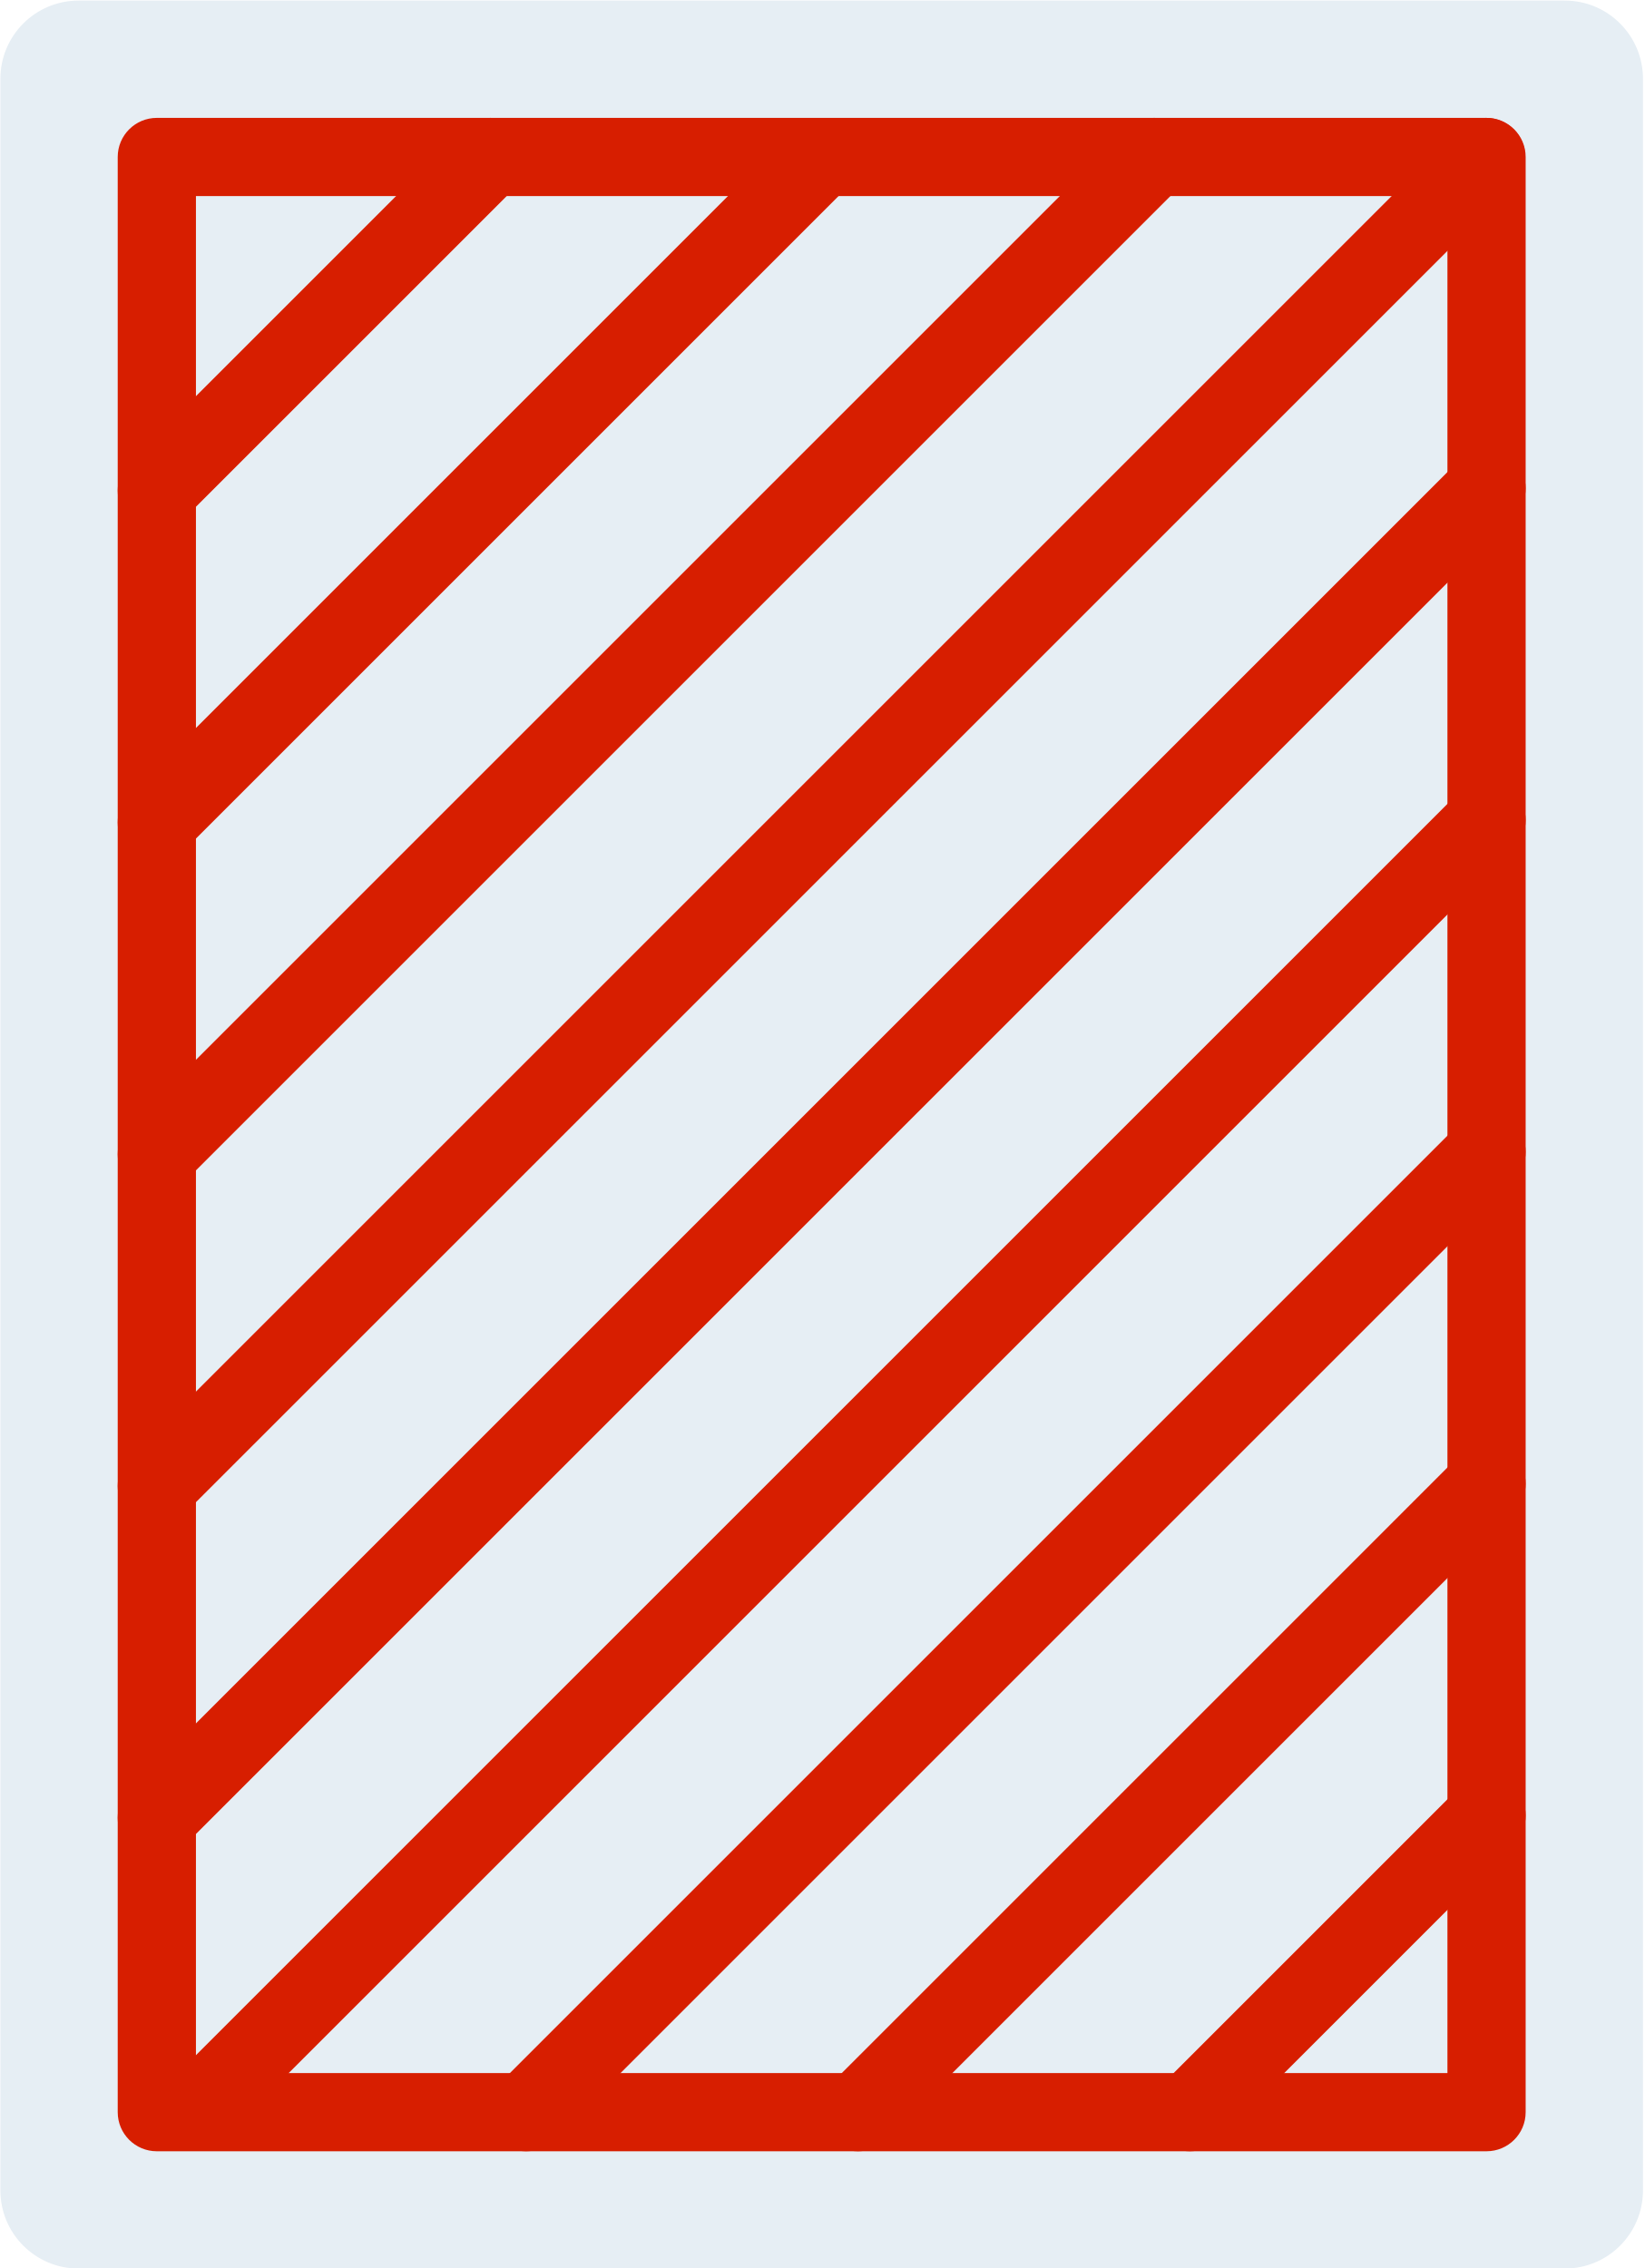
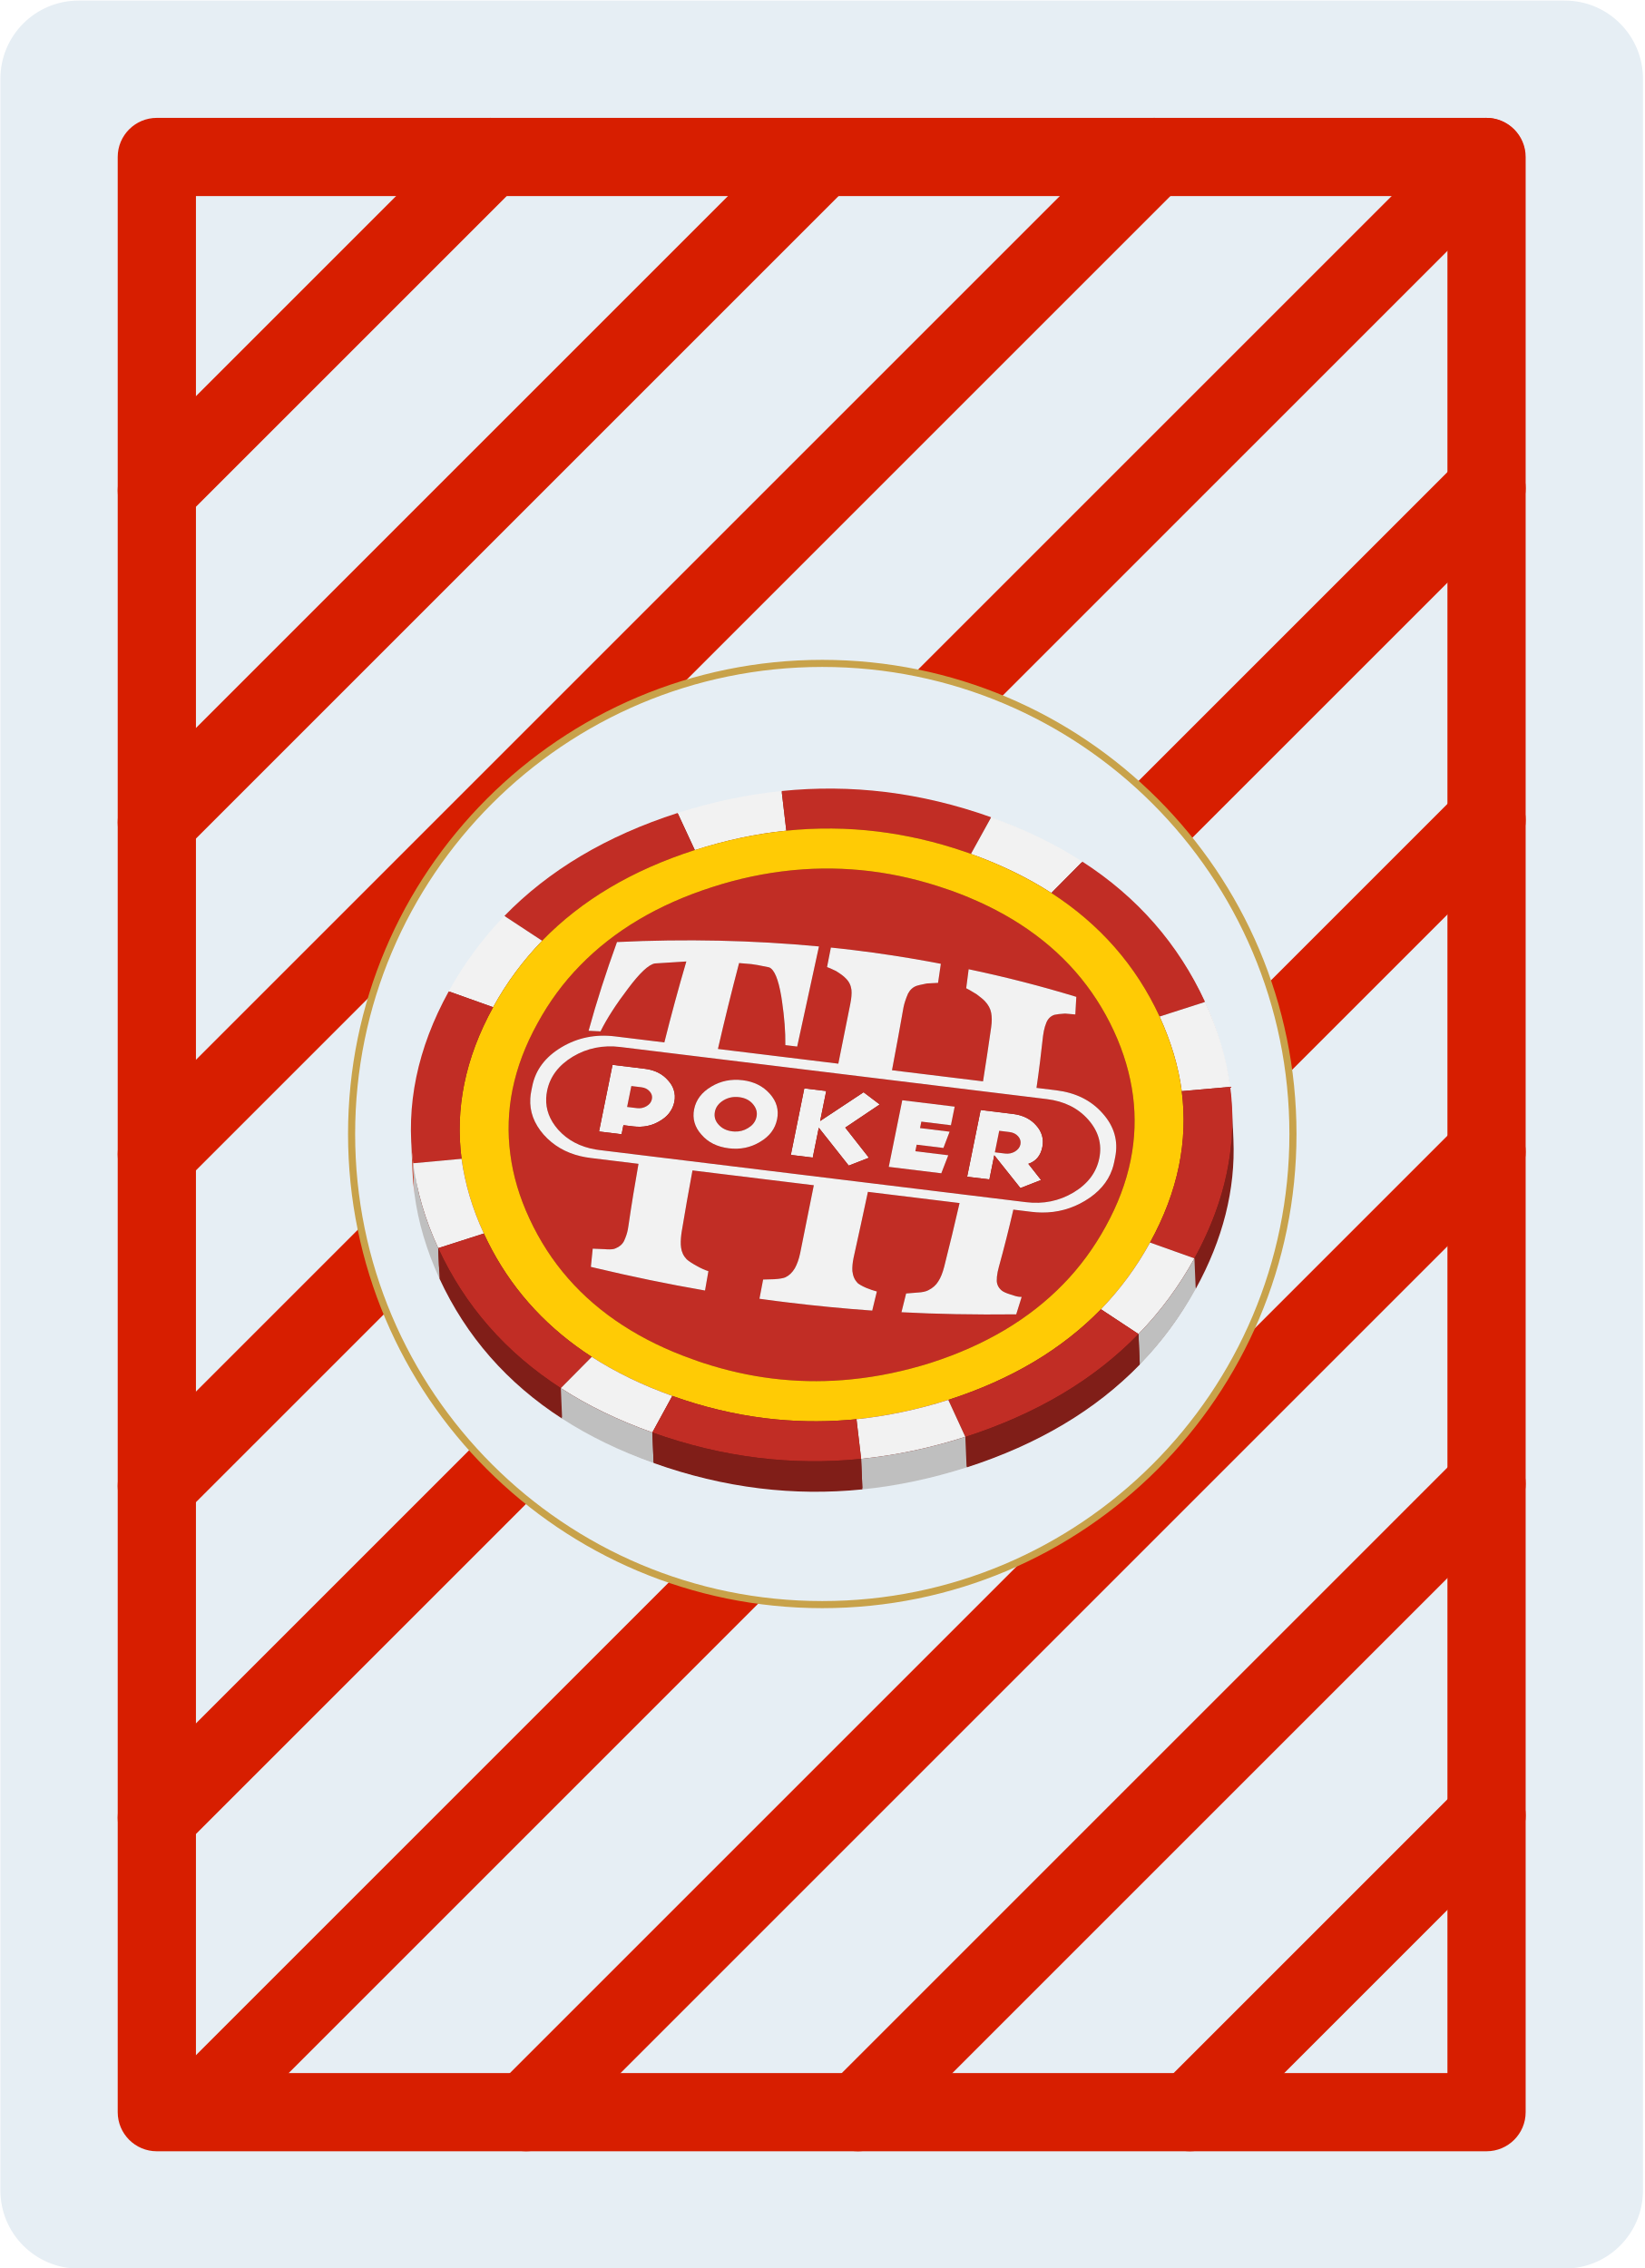
<svg xmlns="http://www.w3.org/2000/svg" width="580" height="800" fill="none" viewBox="0 0 580 800">
  <path fill="#e6eef4" d="M551.862.203H27.724C12.484.203.138 12.548.138 27.79v744.828c0 15.241 12.346 27.586 27.586 27.586h524.138c15.24 0 27.586-12.345 27.586-27.586V27.79c0-15.24-12.344-27.586-27.586-27.586" />
  <path fill="#d71e00" d="M524.276 758.823c7.617 0 13.793-6.175 13.793-13.793V55.375c0-7.617-6.175-13.794-13.793-13.794H55.31c-7.617 0-13.794 6.175-13.794 13.794v689.656c0 7.617 6.175 13.794 13.794 13.794h468.966ZM69.104 745.031V55.375L55.31 69.17h468.966l-13.794-13.794v689.656l13.794-13.794H55.31Z" />
  <path fill="#d71e00" d="M45.56 163.291c-5.386 5.385-5.386 14.12 0 19.506s14.12 5.386 19.506 0L182.735 65.128c5.386-5.386 5.386-14.12 0-19.506s-14.12-5.386-19.506 0zm254.206-98.155c5.386-5.386 5.386-14.12 0-19.506s-14.12-5.386-19.506 0L45.557 280.333c-5.386 5.386-5.386 14.12 0 19.506s14.12 5.386 19.506 0zm117.048-.01c5.386-5.386 5.386-14.12 0-19.506s-14.12-5.386-19.506 0L45.557 397.373c-5.386 5.386-5.386 14.12 0 19.506s14.12 5.386 19.506 0zm117.035.004c5.386-5.386 5.386-14.12 0-19.507-5.386-5.386-14.121-5.386-19.507 0L45.557 514.41c-5.386 5.386-5.386 14.121 0 19.506 5.386 5.386 14.12 5.386 19.506 0zm.179 116.857c5.386-5.386 5.386-14.12 0-19.506-5.385-5.386-14.12-5.386-19.506 0L45.557 631.447c-5.386 5.386-5.386 14.12 0 19.506s14.12 5.386 19.506 0zm.007 117.035c5.386-5.386 5.386-14.12 0-19.507-5.386-5.385-14.12-5.385-19.506 0L69.163 724.88c-5.386 5.385-5.386 14.12 0 19.506s14.12 5.386 19.506 0zm-358.23 436.254c-5.386 5.386-5.386 14.121 0 19.507s14.12 5.386 19.506 0l338.718-338.717c5.385-5.386 5.385-14.12 0-19.507-5.386-5.386-14.121-5.386-19.507 0zm117.035.004c-5.386 5.386-5.386 14.12 0 19.506s14.12 5.386 19.506 0l221.683-221.683c5.386-5.386 5.386-14.12 0-19.506s-14.12-5.386-19.506 0zm241.195-85.144c5.386-5.386 5.386-14.12 0-19.506s-14.12-5.386-19.506 0L409.88 735.278c-5.386 5.386-5.386 14.12 0 19.506s14.121 5.386 19.507 0z" />
+   <circle cx="290" cy="400" r="166" fill="#e6eef4" />
+   <circle cx="290" cy="400" r="166" fill="none" stroke="#c8a24a" stroke-width="2.5" />
+   <svg x="140" y="250" width="300" height="300" viewBox="0 0 800 800">
+     <path fill="#801E18" d="M536.133,712.925c66.804-21.577,129.325-57.317,175.53-110.908c56.564-65.608,77.015-140.425,73.442-225.409  c-1.214-31.591-10.896-69.142-25.374-100.533l-0.08-0.1c-39.174-84.88-113.951-142.139-200.696-173.14l-0.08-0.093  c-95.3-33.99-197.881-34.774-294.124-3.978c-66.552,21.421-120.761,53.629-162.542,96.632  c-54.12,55.665-90.71,134.26-87.516,210.332c4.857,115.098,55.876,212.366,157.272,271.003  c109.877,63.543,243.836,74.77,363.972,36.169L536.133,712.925z" />
+     <g>
+       <g>
+         <path fill="#F2F2F2" d="M361.804,77.386l4.374,37.294c-28.484,2.912-57.11,9.042-85.96,18.295l-16.275-34.932    C296.793,87.531,329.41,80.649,361.804,77.386z" />
+       </g>
+       <g>
+         <path fill="#C12D25" d="M459.426,78.306c33.229,4.061,66.335,11.965,99.301,23.724l-18.914,34.531    c-2.347-0.905-4.612-1.696-6.88-2.467c-26.667-9.066-53.477-15.25-80.428-18.563c-28.98-3.521-57.574-3.779-86.327-0.851    l-4.374-37.294C394.469,74.041,427.006,74.344,459.426,78.306z" />
+       </g>
+       <g>
+         <path fill="#F2F2F2" d="M558.808,102.122c31.755,11.348,60.38,25.22,85.85,41.693l-29.21,29.457    c-22.344-14.434-47.56-26.641-75.635-36.711L558.808,102.122z" />
+       </g>
+       <g>
+         <path fill="#C12D25" d="M263.942,98.043l16.071,34.907c-58.905,18.942-106.682,47.295-143.484,85.279l-35.494-23.337    C142.911,151.792,197.24,119.513,263.942,98.043z" />
+       </g>
+       <g>
+         <path fill="#F2F2F2" d="M101.035,194.892l35.502,23.345c-18.023,18.627-33.441,39.395-46.103,62.494l-41.752-14.893    C63.197,239.561,80.623,215.887,101.035,194.892z" />
+       </g>
+       <g>
+         <path fill="#C12D25" d="M644.657,143.815c51.835,33.466,90.217,77.493,115.297,131.835l-42.726,13.869    c-22.213-48.025-56.123-86.688-101.781-116.248L644.657,143.815z" />
+       </g>
+       <g>
+         <path fill="#C12D25" d="M692.234,364.056c2.606,20.29,1.869,40.534-2.232,60.721c-4.235,20.826-12.051,41.589-23.474,62.272    c-11.056,20.144-24.304,38.191-39.994,54.279c-31.902,32.78-73.257,57.354-124.08,73.797    c-25.044,7.894-49.954,13.147-74.699,15.599c-0.723,0.075-1.448,0.146-2.17,0.217c-1.4,0.135-2.796,0.262-4.191,0.377    c-23.983,1.882-45.865,1.416-67.635-1.229c-22.255-2.746-43.769-7.565-65.154-14.532c-1.68-0.55-3.185-1.05-4.694-1.565    c-1.952-0.666-3.907-1.349-5.858-2.052c-24.413-8.711-46.306-19.354-65.593-31.914c-39.408-25.479-68.617-58.921-87.736-100.258    c-9.525-20.334-15.535-40.568-18.114-60.804c-2.695-20.34-2.004-40.609,2.08-60.825c4.214-20.859,12.037-41.664,23.479-62.432    c11.037-20.063,24.287-38.11,39.959-54.119c31.902-32.78,73.273-57.435,124.179-73.784c24.883-8.081,49.68-13.266,74.439-15.797    c1.047-0.106,2.096-0.208,3.144-0.306c23.62-2.188,47.151-1.864,70.604,0.982c24.99,3.077,49.317,8.811,73.562,17.281    c0.891,0.31,1.781,0.624,2.672,0.943c24.314,8.699,46.125,19.25,65.52,31.822c39.487,25.573,68.886,59.039,87.995,100.456    C683.67,323.509,689.564,343.813,692.234,364.056z M674.546,426.452l0.918-4.534c3.082-15.225-0.801-28.978-11.755-41.265    c-10.833-12.361-25.45-19.54-43.895-21.794l-18.337-2.24c2.394-16.31,4.368-32.582,6.132-48.798    c0.215-1.682,0.477-3.256,0.774-4.717c0.6-2.926,1.343-5.398,2.163-7.411c1.789-4.217,4.301-6.651,7.771-7.803    c2.12-0.487,5.443-0.911,10.044-1.178l9.624,0.84l0.936-16.563c-33.125-10.103-66.937-18.799-101.254-25.979l-2.313,17.888    c1.304,0.578,4.29,2.265,8.896,4.985c4.407,3.28,7.114,5.454,8.744,7.216c3.156,3.372,5.146,7.014,5.857,10.999    c0.682,3.653,0.764,8.227-0.042,13.692c-2.407,16.884-4.915,33.755-7.631,50.683l-85.604-10.46    c4.494-23.688,7.955-42.765,10.491-57.309c0.108-0.688,0.232-1.377,0.376-2.073c0.773-3.755,2.058-7.642,3.745-11.777    c2.408-4.589,5.144-7.064,8.748-8.304c1.179-0.448,3.806-0.986,7.94-1.833c0.508-0.104,1.038-0.213,1.592-0.328l10.425-0.548    l2.623-17.939c-1.322-0.255-2.646-0.507-3.97-0.759c-1.345-0.254-2.689-0.507-4.038-0.756c-1.728-0.323-3.455-0.638-5.187-0.952    c-22.304-4.043-44.806-7.469-67.459-10.25c-4.354-0.532-7.894-0.948-11.44-1.347c-3.967-0.447-7.644-0.844-11.324-1.224    l-3.812,18.288c2.079,0.722,4.891,1.971,8.638,3.788c4.223,2.593,7.298,4.881,9.201,6.935c3.04,2.949,4.756,6.475,5.319,10.696    c0.381,3.608-0.051,8.209-1.165,13.711l-11.189,55.812l-113.216-13.833c6.182-27.043,12.839-53.953,19.896-80.806l6.554,0.554    c1.604,0.074,3.317,0.222,5.143,0.444c1.824,0.223,3.762,0.521,5.811,0.894l10.682,2.135c4.883,1.844,8.7,10.937,11.463,27.211    c0.25,1.571,0.489,3.129,0.718,4.675c2.196,14.934,3.294,28.654,3.123,41.27l11.14,1.361l20.484-94.177    c-62.278-5.869-125.671-7.221-189.964-4.121c-10.307,28.443-19.275,56.311-26.698,83.454l11.214,0.542    c6.124-12.284,14.79-25.662,25.942-40.319c10.94-14.594,19.323-22.532,25.188-23.555l29.582-1.867    c-7.468,25.39-14.318,50.782-20.671,76.146l-46.252-5.651c-18.442-2.253-35.28,1.082-50.578,10.251    c-15.184,9.093-24.313,21.257-27.395,36.481l-0.918,4.533c-0.479,2.366-0.788,4.697-0.926,6.992    c-0.751,12.394,3.452,23.758,12.6,34.188c8.986,10.08,20.475,16.841,34.494,20.19c3.069,0.733,6.263,1.304,9.576,1.708    l45.07,5.508c-3.38,19.168-6.556,38.362-9.341,57.605c-0.18,1.446-0.404,2.852-0.675,4.211c-0.696,3.472-1.699,6.65-3.008,9.528    c-2.141,4.361-4.827,6.661-8.415,8.099c-1.568,0.879-4.364,1.181-8.205,0.974c-0.629-0.033-1.284-0.079-1.969-0.142l-11.424-0.482    l-1.749,17.133c1.115,0.27,2.232,0.537,3.351,0.804c34.628,8.256,69.205,15.424,104.015,21.441l3.184-18.198    c-3.141-0.967-6.756-2.566-10.93-4.905c-4.642-2.555-7.667-4.589-9.213-5.938c-3.378-3.541-5.049-7.223-5.571-11.389    c-0.491-3.487-0.36-7.554,0.207-12.163c0.104-0.854,0.224-1.727,0.355-2.615c3.195-19.282,6.582-38.533,10.175-57.758    l114.104,13.942l-12.818,63.819c-1.164,5.751-2.938,10.515-5.012,14.243c-2.44,4.1-5.448,6.967-9.018,8.606    c-1.864,0.766-5.336,1.423-10.354,1.723l-10.466,0.296l-3.462,18.086c1.09,0.15,2.176,0.3,3.266,0.449    c0.836,0.113,1.675,0.228,2.514,0.34c4.573,0.614,7.563,1.008,10.558,1.393c3.275,0.42,6.556,0.831,9.837,1.232    c26.505,3.238,53.163,5.826,79.906,7.724l4.347-17.976c-2.97-0.78-6.291-1.852-9.931-3.371c-3.81-1.63-6.519-3.201-8.171-4.568    c-2.821-3.003-4.357-6.426-4.864-10.387c-0.267-4.475,0.107-8.531,0.98-12.899c0.096-0.483,0.198-0.97,0.307-1.461    c4.67-21.088,9.086-41.378,13.264-61.032l86.191,10.532c-4.487,19.696-9.341,39.68-14.458,59.966    c-1.449,5.634-3.287,10.219-5.48,13.604c-2.158,3.643-5.346,6.404-9.615,8.534c-2.249,1.137-5.639,1.888-10.028,2.098    l-10.678,0.854l-4.379,17.637c32.688,1.753,68.732,2.422,107.929,1.984l5.137-16.385c-0.721,0.028-1.507-0.01-2.355-0.113    c-2.159-0.264-4.721-0.951-7.617-2.017c-4.37-1.358-6.987-2.465-8.734-3.809c-3.026-2.528-4.539-5.53-4.735-9.04    c-0.069-2.406,0.188-5.242,0.83-8.475c0.29-1.47,0.661-3.019,1.116-4.65c4.957-17.981,9.518-36.014,13.662-54.006l16.959,2.072    c3.316,0.404,6.575,0.623,9.782,0.656c14.641,0.153,28.171-3.551,40.62-11.012c12.908-7.736,21.411-17.549,25.596-29.522    C673.44,431.11,674.067,428.818,674.546,426.452" />
+       </g>
+       <g>
+         <path fill="#C12D25" d="M229.714,356.004c3.346,0.409,5.927,1.635,7.902,3.871c1.993,2.147,2.699,4.639,2.157,7.313    c-0.573,2.835-2.213,4.957-4.977,6.614c-2.762,1.648-5.721,2.288-9.066,1.879l-9.274-1.133l3.983-19.678L229.714,356.004z" />
+       </g>
+       <g>
+         <path fill="#F2F2F2" d="M760.033,275.75c12.288,26.64,20.145,53.247,23.646,79.896l-45.597,4.056    c-3.063-23.28-10.063-46.623-20.854-70.183L760.033,275.75z" />
+       </g>
+       <g>
+         <path fill="#F2F2F2" d="M739.273,388.255c-0.006-0.061-0.006-0.121-0.008-0.182c-0.001,0-0.442-10.476-0.447-10.581    c-0.252-5.982-0.505-11.965-0.757-17.947l0,0c0.007,0.053,0.014,0.105,0.021,0.157l1.212,28.71    C739.287,388.359,739.28,388.308,739.273,388.255z" />
+       </g>
+       <g>
+         <path fill="#F2F2F2" d="M260.268,358.325c1.184,3.633,1.431,7.397,0.612,11.442c-0.82,4.052-2.56,7.655-5.138,10.911    c-2.17,2.722-5.079,5.1-8.51,7.086c-7.491,4.566-15.808,6.201-24.977,5.081l-9.274-1.133l-1.722,8.505l-21.204-2.591    l12.688-62.679l30.479,3.724c9.168,1.121,16.419,4.748,21.746,10.873C257.449,352.254,259.277,355.218,260.268,358.325z     M234.797,373.803c2.764-1.657,4.403-3.779,4.977-6.614c0.542-2.675-0.164-5.166-2.157-7.313    c-1.976-2.236-4.557-3.462-7.902-3.871l-9.274-1.133l-3.983,19.678l9.274,1.133C229.076,376.091,232.035,375.451,234.797,373.803" />
+       </g>
+       <g>
+         <path fill="#C12D25" d="M575.994,398.144c3.452,0.422,6.21,1.759,8.187,3.987c1.968,2.234,2.763,4.818,2.189,7.654    c-0.558,2.755-2.319,4.943-5.091,6.682c-2.764,1.656-5.932,2.345-9.384,1.923l-9.568-1.169l4.099-20.247L575.994,398.144z" />
+       </g>
+       <g>
+         <path fill="#F2F2F2" d="M593.788,428.041l11.969,15.233l-19.415,7.583l-24.572-30.882l-4.606,22.754l-20.91-2.556l12.704-62.758    l30.479,3.724c9.07,1.108,16.436,4.667,21.762,10.792c5.359,5.965,7.306,12.843,5.782,20.371    C605.34,420.4,600.935,425.672,593.788,428.041z M581.279,416.467c2.771-1.738,4.533-3.927,5.091-6.682    c0.573-2.836-0.222-5.42-2.189-7.654c-1.977-2.229-4.734-3.565-8.188-3.987l-9.567-1.17l-4.099,20.247l9.568,1.169    C575.348,418.812,578.516,418.123,581.279,416.467" />
+       </g>
+       <g>
+         <path fill="#FFCB05" d="M738.079,359.704c3.012,23.48,2.14,46.893-2.628,70.241c-4.915,24.09-13.975,48.11-27.189,72.079    c-12.685,23.261-28.131,44.113-46.159,62.821c-36.886,37.892-84.662,66.243-143.47,85.196    c-29.052,9.229-57.761,15.266-86.456,18.234c-1.758,0.178-3.51,0.339-5.266,0.492c-1.297,0.11-2.209,0.185-3.125,0.256    c-25.699,2.019-51.288,1.492-76.77-1.6c-29.92-3.683-59.044-10.661-88.067-21.061c-28.174-10.083-53.289-22.277-75.732-36.722    c-4.992-3.234-9.846-6.576-14.558-10.026c-38.355-28.1-67.326-63.416-86.953-106.024c-10.899-23.57-17.774-46.982-20.946-70.269    c-3.048-23.537-2.216-46.993,2.52-70.386c4.889-24.137,13.932-48.201,27.153-72.204c12.661-23.1,28.08-43.867,46.102-62.495    c36.795-37.991,84.574-66.345,143.478-85.288c29.054-9.227,57.68-15.358,86.163-18.269c28.754-2.93,57.35-2.671,85.786,0.784    c27.489,3.378,54.308,9.565,80.971,18.629c2.267,0.77,4.531,1.562,6.798,2.375c28.158,10.161,53.373,22.37,75.716,36.802    c45.658,29.56,79.568,68.224,101.781,116.25C728.018,313.079,735.018,336.422,738.079,359.704z M666.526,487.051    c11.425-20.685,19.24-41.449,23.474-62.274c4.104-20.187,4.841-40.429,2.232-60.722c-2.669-20.244-8.563-40.546-17.909-60.776    c-19.192-41.511-48.591-74.977-88.078-100.549c-19.392-12.57-41.205-23.123-65.313-31.795c-1.097-0.346-1.985-0.659-2.877-0.97    c-24.249-8.471-48.569-14.207-72.977-17.21c-24.041-2.916-47.567-3.241-71.188-1.052c-1.048,0.096-2.097,0.198-3.146,0.306    c-24.761,2.531-49.557,7.715-74.438,15.795c-50.906,16.351-92.276,41.004-124.177,73.785    c-15.675,16.009-28.924,34.056-39.846,54.05c-11.557,20.839-19.382,41.642-23.596,62.5c-4.084,20.218-4.774,40.487-2.078,60.826    c2.58,20.233,8.589,40.47,18.033,60.713c19.198,41.427,48.41,74.87,87.817,100.349c19.286,12.558,41.18,23.204,65.415,31.804    c2.129,0.813,4.082,1.496,6.035,2.161c1.51,0.517,3.017,1.018,4.525,1.51c21.558,7.024,43.066,11.844,64.696,14.513    c22.396,2.72,44.28,3.186,66.263,1.47c3.396-0.28,4.792-0.405,6.191-0.542c0.723-0.07,1.445-0.141,2.17-0.216    c24.744-2.451,49.654-7.706,74.7-15.6c50.821-16.44,92.177-41.017,124.079-73.794    C642.226,525.238,655.472,507.193,666.526,487.051" />
+       </g>
+       <g>
+         <polygon fill="#F2F2F2" points="438.854,360.729 454.012,372.208 421.612,393.97 443.86,422.331 424.888,429.727 396.73,394.089     391.043,422.186 370.434,419.667 383.105,357.068 403.716,359.587 398.011,387.771   " />
+       </g>
+       <g>
+         <path fill="#C12D25" d="M650.109,386.459c9.62,10.885,13.124,23.009,10.418,36.375c-2.721,13.439-10.847,24.149-24.302,32.215    c-13.44,7.984-28.315,11.059-44.584,9.071l-401.176-49.019c-1.271-0.155-2.524-0.339-3.756-0.549    c-14.537-2.48-26.306-8.769-35.198-18.729c-7.878-9.004-11.64-18.871-11.155-29.63c0.101-2.232,0.384-4.504,0.852-6.813    c2.706-13.367,10.839-24.068,24.188-32.146c13.465-8.063,28.413-11.054,44.69-9.065l401.177,49.019    C627.532,369.175,640.489,375.574,650.109,386.459z M341.482,407.414c8.939-5.211,14.227-12.37,16.029-21.276    c1.787-8.826-0.435-16.813-6.866-23.991c-6.337-7.159-14.864-11.442-25.516-12.744c-10.846-1.325-20.761,0.705-29.514,6.021    c-8.958,5.299-14.324,12.357-16.111,21.184c-1.803,8.906,0.498,16.992,6.948,24.084c6.212,7.233,14.864,11.442,25.71,12.768    C322.814,414.76,332.605,412.805,341.482,407.414 M443.864,422.336l-22.253-28.365l32.4-21.763l-15.157-11.479l-40.844,27.041    l5.704-28.184l-20.609-2.518l-12.672,62.598l20.609,2.519l5.688-28.097l28.157,35.638L443.864,422.336 M586.341,450.857    l19.416-7.583l-11.968-15.233c7.146-2.368,11.551-7.641,13.19-15.738c1.523-7.528-0.423-14.405-5.782-20.371    c-5.326-6.125-12.691-9.684-21.762-10.792l-30.479-3.724l-12.705,62.759l20.911,2.555l4.606-22.753L586.341,450.857     M255.742,380.679c2.578-3.255,4.317-6.859,5.138-10.911c0.818-4.045,0.571-7.81-0.612-11.442c-0.99-3.107-2.818-6.071-5.299-8.78    c-5.327-6.125-12.578-9.752-21.747-10.872l-30.479-3.725l-12.688,62.679l21.204,2.591l1.722-8.505l9.274,1.133    c9.169,1.121,17.485-0.515,24.977-5.081C250.663,385.778,253.572,383.4,255.742,380.679 M511.946,436.958L518.507,420    l-30.966-3.784l1.245-6.151l25.153,3.074l5.827-15.308l-27.815-3.399l1.229-6.071l27.816,3.399l3.541-17.492l-49.313-6.025    l-12.688,62.679L511.946,436.958" />
+       </g>
+       <g>
+         <path fill="#C12D25" d="M321.9,365.356c5.325,0.65,9.647,2.754,12.761,6.376c3.189,3.706,4.405,7.67,3.521,12.044    c-0.129,0.637-0.295,1.256-0.496,1.854c-1.228,3.664-3.792,6.615-7.63,8.855c-3.775,2.318-7.958,3.361-12.439,3.196    c-0.733-0.027-1.475-0.087-2.224-0.178c-5.521-0.675-9.744-2.767-12.957-6.394c-3.221-3.545-4.322-7.586-3.404-12.119    c0.885-4.373,3.512-7.868,8.01-10.635C311.533,365.665,316.38,364.682,321.9,365.356z" />
+       </g>
+       <g>
+         <path fill="#C12D25" d="M48.683,265.839l41.752,14.893c-13.224,24.004-22.266,48.071-27.152,72.206    c-4.736,23.393-5.568,46.849-2.521,70.379l-44.903,4.14l-0.62,0.097C8.028,373.31,19.125,319.48,48.683,265.839z" />
+       </g>
+       <g>
+         <path fill="#F2F2F2" d="M350.646,362.146c6.432,7.179,8.653,15.165,6.866,23.991c-1.803,8.906-7.09,16.065-16.029,21.276    c-8.877,5.39-18.668,7.346-29.319,6.044c-10.846-1.325-19.498-5.534-25.71-12.769c-6.449-7.091-8.751-15.177-6.948-24.083    c1.787-8.826,7.154-15.886,16.111-21.184c8.753-5.315,18.668-7.346,29.514-6.021C335.781,350.704,344.31,354.987,350.646,362.146z     M337.686,385.631c0.202-0.599,0.367-1.218,0.496-1.854c0.885-4.374-0.331-8.338-3.521-12.044    c-3.113-3.622-7.436-5.726-12.761-6.376c-5.521-0.675-10.367,0.309-14.859,3.001c-4.498,2.767-7.125,6.262-8.01,10.635    c-0.918,4.533,0.184,8.574,3.404,12.119c3.213,3.627,7.437,5.719,12.957,6.394c0.749,0.091,1.49,0.15,2.224,0.178    c4.481,0.165,8.664-0.878,12.439-3.196C333.894,392.246,336.458,389.295,337.686,385.631" />
+       </g>
+       <g>
+         <polygon fill="#F2F2F2" points="524.537,374.268 520.996,391.76 493.18,388.36 491.951,394.432 519.768,397.83 513.939,413.138     488.786,410.064 487.541,416.216 518.508,419.999 511.946,436.958 462.536,430.921 475.225,368.242   " />
+       </g>
+       <g>
+         <path fill="#F2F2F2" d="M60.761,423.323c3.163,23.285,10.047,46.696,20.938,70.268l-42.905,13.765    c-12.27-26.728-20.128-53.327-23.555-79.803l0.618-0.089L60.761,423.323z" />
+       </g>
+       <g>
+         <path fill="#C12D25" d="M783.679,355.646c6.958,53.958-4.236,107.775-33.68,161.347l-41.654-14.879    c13.134-24.055,22.193-48.08,27.109-72.171c4.765-23.349,5.638-46.76,2.628-70.241L783.679,355.646z" />
+       </g>
+       <g>
+         <path fill="#F2F2F2" d="M663.709,380.652c10.954,12.288,14.837,26.041,11.755,41.266l-0.918,4.535    c-0.479,2.366-1.104,4.656-1.88,6.874c-4.184,11.975-12.688,21.785-25.596,29.522c-12.448,7.46-25.979,11.165-40.619,11.011    c-3.207-0.033-6.468-0.251-9.782-0.656l-16.961-2.072c-4.142,17.993-8.702,36.025-13.661,54.007    c-0.455,1.63-0.825,3.181-1.116,4.65c-0.642,3.231-0.899,6.068-0.831,8.474c0.199,3.512,1.709,6.519,4.735,9.048    c1.749,1.338,4.366,2.443,7.683,3.48c3.942,1.391,6.499,2.074,8.655,2.338c0.854,0.104,1.646,0.144,2.371,0.112l-5.137,16.386    c-39.196,0.438-75.241-0.232-107.93-1.985l4.38-17.636l10.678-0.854c4.39-0.21,7.779-0.961,10.029-2.098    c4.27-2.131,7.457-4.892,9.612-8.535c2.193-3.376,4.033-7.969,5.482-13.602c5.115-20.286,9.97-40.271,14.458-59.968l-86.19-10.531    c-4.18,19.653-8.596,39.943-13.265,61.031c-0.108,0.491-0.211,0.979-0.308,1.462c-0.873,4.364-1.246,8.423-1.036,12.092    c0.563,4.769,2.099,8.197,4.92,11.193c1.652,1.368,4.363,2.939,8.171,4.567c3.639,1.521,6.961,2.592,9.931,3.373l-4.347,17.976    c-26.743-1.897-53.402-4.485-79.907-7.724c-3.281-0.401-6.562-0.813-9.835-1.232c-2.995-0.385-5.986-0.778-8.976-1.179    c-2.42-0.327-3.259-0.439-4.097-0.556c-1.088-0.147-2.175-0.297-3.264-0.448l3.461-18.085l10.465-0.297    c5.017-0.298,8.489-0.957,10.354-1.723c3.569-1.64,6.578-4.505,9.019-8.606c2.072-3.729,3.847-8.492,5.011-14.243l12.818-63.819    L277.938,434.26c-3.592,19.226-6.979,38.476-10.173,57.757c-0.133,0.891-0.254,1.762-0.357,2.616    c-0.565,4.608-0.697,8.676-0.207,12.17c0.523,4.158,2.193,7.841,5.27,11.071c1.849,1.658,4.875,3.693,9.516,6.248    c4.173,2.338,7.788,3.938,10.93,4.904l-3.185,18.2c-34.809-6.02-69.386-13.187-104.016-21.443    c-1.116-0.266-2.232-0.534-3.35-0.803l1.747-17.128l11.428,0.479c0.684,0.061,1.339,0.106,1.968,0.142    c3.84,0.205,6.635-0.094,8.203-0.968c3.589-1.442,6.277-3.745,7.935-7.048c1.79-3.937,2.793-7.115,3.488-10.587    c0.272-1.358,0.497-2.763,0.676-4.211c2.785-19.241,5.962-38.438,9.341-57.605l-45.069-5.507    c-3.314-0.405-6.506-0.976-9.577-1.709c-14.019-3.348-25.508-10.11-34.494-20.188c-9.146-10.433-13.351-21.796-12.601-34.189    c0.139-2.296,0.448-4.625,0.927-6.991l0.918-4.534c3.082-15.226,12.211-27.389,27.395-36.482    c15.299-9.169,32.136-12.504,50.579-10.25l46.251,5.651c6.353-25.364,13.201-50.748,20.671-76.147l-29.583,1.868    c-5.864,1.023-14.246,8.961-25.187,23.555c-11.151,14.656-19.816,28.033-25.942,40.318l-11.213-0.541    c7.422-27.145,16.393-55.012,26.697-83.454c64.293-3.101,127.686-1.747,189.963,4.121l-20.483,94.177l-11.138-1.36    c0.171-12.616-0.928-26.337-3.125-41.272c-0.229-1.545-0.467-3.102-0.718-4.673c-2.763-16.275-6.579-25.368-11.463-27.211    l-10.682-2.135c-2.049-0.373-3.985-0.671-5.811-0.894c-1.823-0.223-3.538-0.371-5.142-0.444l-6.555-0.553    c-7.055,26.852-13.712,53.761-19.896,80.804l113.218,13.834l11.188-55.813c1.114-5.502,1.545-10.102,1.166-13.711    c-0.564-4.221-2.279-7.747-5.32-10.695c-1.904-2.054-4.979-4.343-9.201-6.935c-3.746-1.818-6.559-3.065-8.457-3.727l3.631-18.35    c3.682,0.38,7.357,0.776,11.032,1.191c3.839,0.433,7.38,0.849,10.92,1.281c23.464,2.88,45.971,6.307,68.273,10.349    c1.73,0.314,3.458,0.631,5.186,0.952c1.348,0.251,2.693,0.503,4.038,0.757c1.323,0.251,2.647,0.503,3.97,0.759l-2.623,17.939    l-10.425,0.548c-0.554,0.114-1.084,0.222-1.592,0.327c-4.135,0.847-6.765,1.385-7.94,1.833c-3.605,1.238-6.34,3.715-8.273,7.354    c-2.162,5.086-3.446,8.973-4.221,12.729c-0.142,0.694-0.269,1.386-0.376,2.073c-2.535,14.543-5.997,33.621-10.491,57.307    l85.605,10.46c2.716-16.927,5.223-33.799,7.631-50.682c0.807-5.467,0.722-10.039,0.043-13.691    c-0.712-3.985-2.704-7.629-5.859-11.001c-1.631-1.76-4.337-3.936-7.999-6.661c-5.351-3.274-8.338-4.962-9.641-5.539l2.312-17.888    c34.317,7.18,68.129,15.875,101.254,25.98l-0.934,16.563l-9.626-0.84c-4.602,0.267-7.924,0.689-10.042,1.178    c-3.472,1.152-5.982,3.586-7.526,7.213c-1.065,2.602-1.811,5.076-2.408,8c-0.299,1.465-0.562,3.039-0.778,4.726    c-1.762,16.208-3.738,32.486-6.128,48.789l18.336,2.241C638.259,361.112,652.877,368.291,663.709,380.652z M636.226,455.049    c13.455-8.065,21.58-18.775,24.301-32.215c2.705-13.366-0.798-25.49-10.417-36.375c-9.62-10.885-22.577-17.284-38.847-19.271    l-401.176-49.019c-16.277-1.989-31.226,1.001-44.691,9.064c-13.35,8.078-21.481,18.78-24.188,32.146    c-0.468,2.31-0.752,4.581-0.853,6.813c-0.484,10.76,3.277,20.627,11.156,29.629c8.892,9.962,20.66,16.251,35.197,18.731    c1.232,0.209,2.484,0.393,3.756,0.548l401.176,49.02C607.91,466.108,622.785,463.033,636.226,455.049" />
+       </g>
+       <g>
+         <path fill="#F2F2F2" d="M708.247,502.102l41.752,14.892c-14.515,26.28-32.071,50.109-52.597,71.165l-35.299-23.313    C680.133,546.137,695.578,525.283,708.247,502.102z" />
+       </g>
+       <g>
+         <path fill="#C12D25" d="M81.698,493.591c19.637,42.608,48.605,77.928,86.963,106.026c4.711,3.45,9.563,6.792,14.558,10.025    l-29.097,29.389c-51.736-33.455-90.232-77.412-115.329-131.676L81.698,493.591z" />
+       </g>
+       <g>
+         <path fill="#F2F2F2" d="M183.219,609.643c22.441,14.446,47.559,26.641,75.731,36.723l-18.783,34.383    c-32.048-11.385-60.673-25.256-86.045-41.717L183.219,609.643z" />
+       </g>
+       <g>
+         <path fill="#C12D25" d="M662.104,564.846l35.299,23.313c-41.646,42.956-95.961,75.163-162.68,96.713l-16.201-34.759    C577.442,631.09,625.22,602.736,662.104,564.846z" />
+       </g>
+       <g>
+         <path fill="#F2F2F2" d="M518.521,650.112l16.006,34.735c-32.753,10.523-65.37,17.405-97.975,20.725l-4.374-37.294    C460.874,665.31,489.582,659.272,518.521,650.112z" />
+       </g>
+       <g>
+         <path fill="#C12D25" d="M258.95,646.365c29.027,10.4,58.143,17.38,87.391,20.979c26.16,3.174,51.748,3.699,77.446,1.682    c0.917-0.072,1.828-0.146,2.745-0.225c2.136-0.185,3.889-0.348,5.646-0.523l4.374,37.294c-32.38,3.288-64.624,2.958-96.736-0.965    c-33.375-4.078-66.605-12.042-99.649-23.859L258.95,646.365z" />
+       </g>
+       <g>
+         <path fill="#C74A34" d="M14.535,434.404c-0.404-9.57-0.808-19.139-1.212-28.708c0.308,7.278,0.945,14.563,1.915,21.856    l1.212,28.709C15.48,448.969,14.842,441.683,14.535,434.404z" />
+       </g>
+       <g>
+         <path fill="#BFBFBF" d="M38.793,507.355l1.212,28.71c-12.271-26.728-20.128-53.327-23.555-79.804l-1.212-28.709    C18.665,454.028,26.523,480.628,38.793,507.355z" />
+       </g>
+       <g>
+         <path fill="#801E18" d="M785.465,376.509c0.403,9.571,0.808,19.141,1.211,28.711c1.982,46.968-9.817,93.818-35.465,140.483    l-1.212-28.71C775.646,470.328,787.447,423.478,785.465,376.509z" />
+       </g>
+       <g>
+         <path fill="#BFBFBF" d="M749.999,516.993l1.212,28.71c-14.516,26.28-32.072,50.109-52.597,71.165l-1.212-28.71    C717.928,567.103,735.484,543.273,749.999,516.993z" />
+       </g>
+       <g>
+         <path fill="#801E18" d="M154.122,639.031l1.212,28.71c-51.737-33.455-90.233-77.412-115.329-131.676l-1.212-28.71    C63.89,561.619,102.386,605.576,154.122,639.031z" />
+       </g>
+       <g>
+         <path fill="#BFBFBF" d="M240.167,680.748l1.211,28.71c-32.047-11.385-60.672-25.256-86.044-41.717l-1.212-28.71    C179.494,655.492,208.119,669.363,240.167,680.748z" />
+       </g>
+       <g>
+         <path fill="#801E18" d="M697.402,588.158l1.212,28.71c-41.646,42.956-95.961,75.163-162.68,96.713l-1.212-28.71    C601.441,663.321,655.756,631.114,697.402,588.158z" />
+       </g>
+       <g>
+         <path fill="#BFBFBF" d="M534.527,684.848l1.212,28.71c-32.753,10.523-65.37,17.405-97.975,20.725l-1.212-28.71    C469.157,702.253,501.774,695.371,534.527,684.848z" />
+       </g>
+       <g>
+         <path fill="#801E18" d="M436.553,705.572l1.212,28.71c-32.38,3.288-64.625,2.958-96.736-0.966    c-33.375-4.077-66.605-12.041-99.65-23.858l-1.211-28.71c33.044,11.817,66.274,19.781,99.649,23.859    C371.929,708.53,404.173,708.86,436.553,705.572z" />
+       </g>
+     </g>
+   </svg>
</svg>
